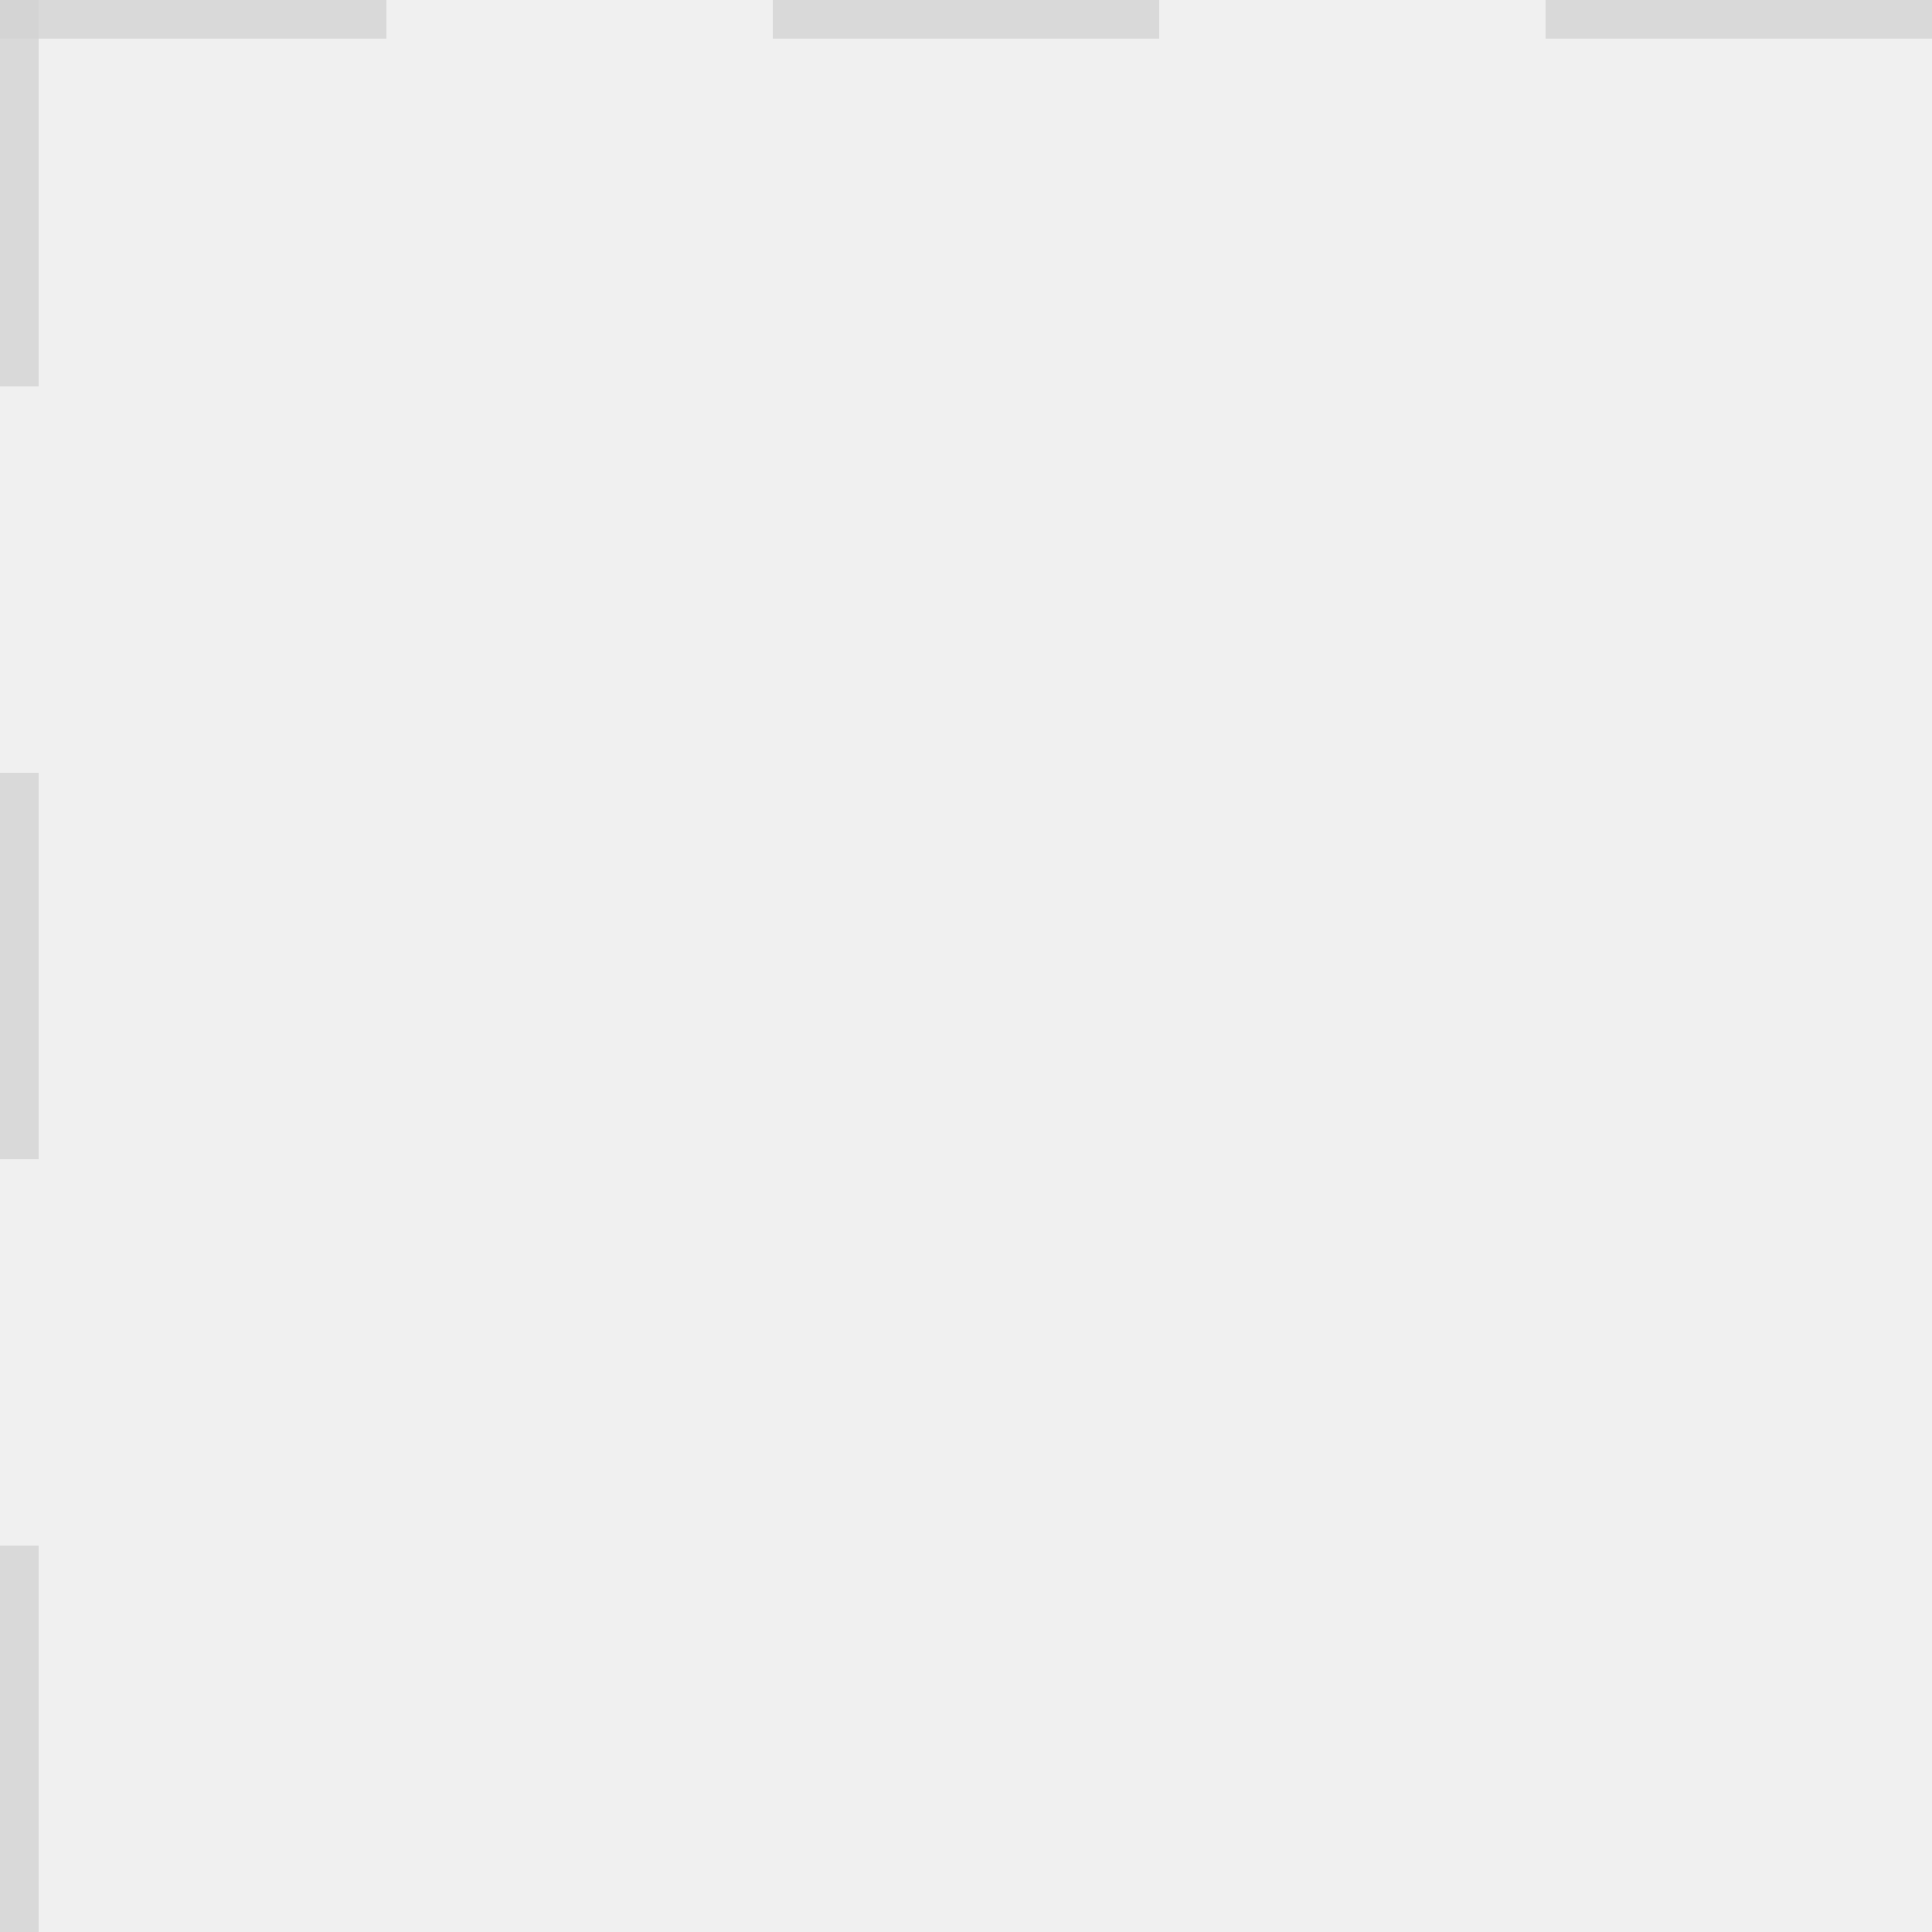
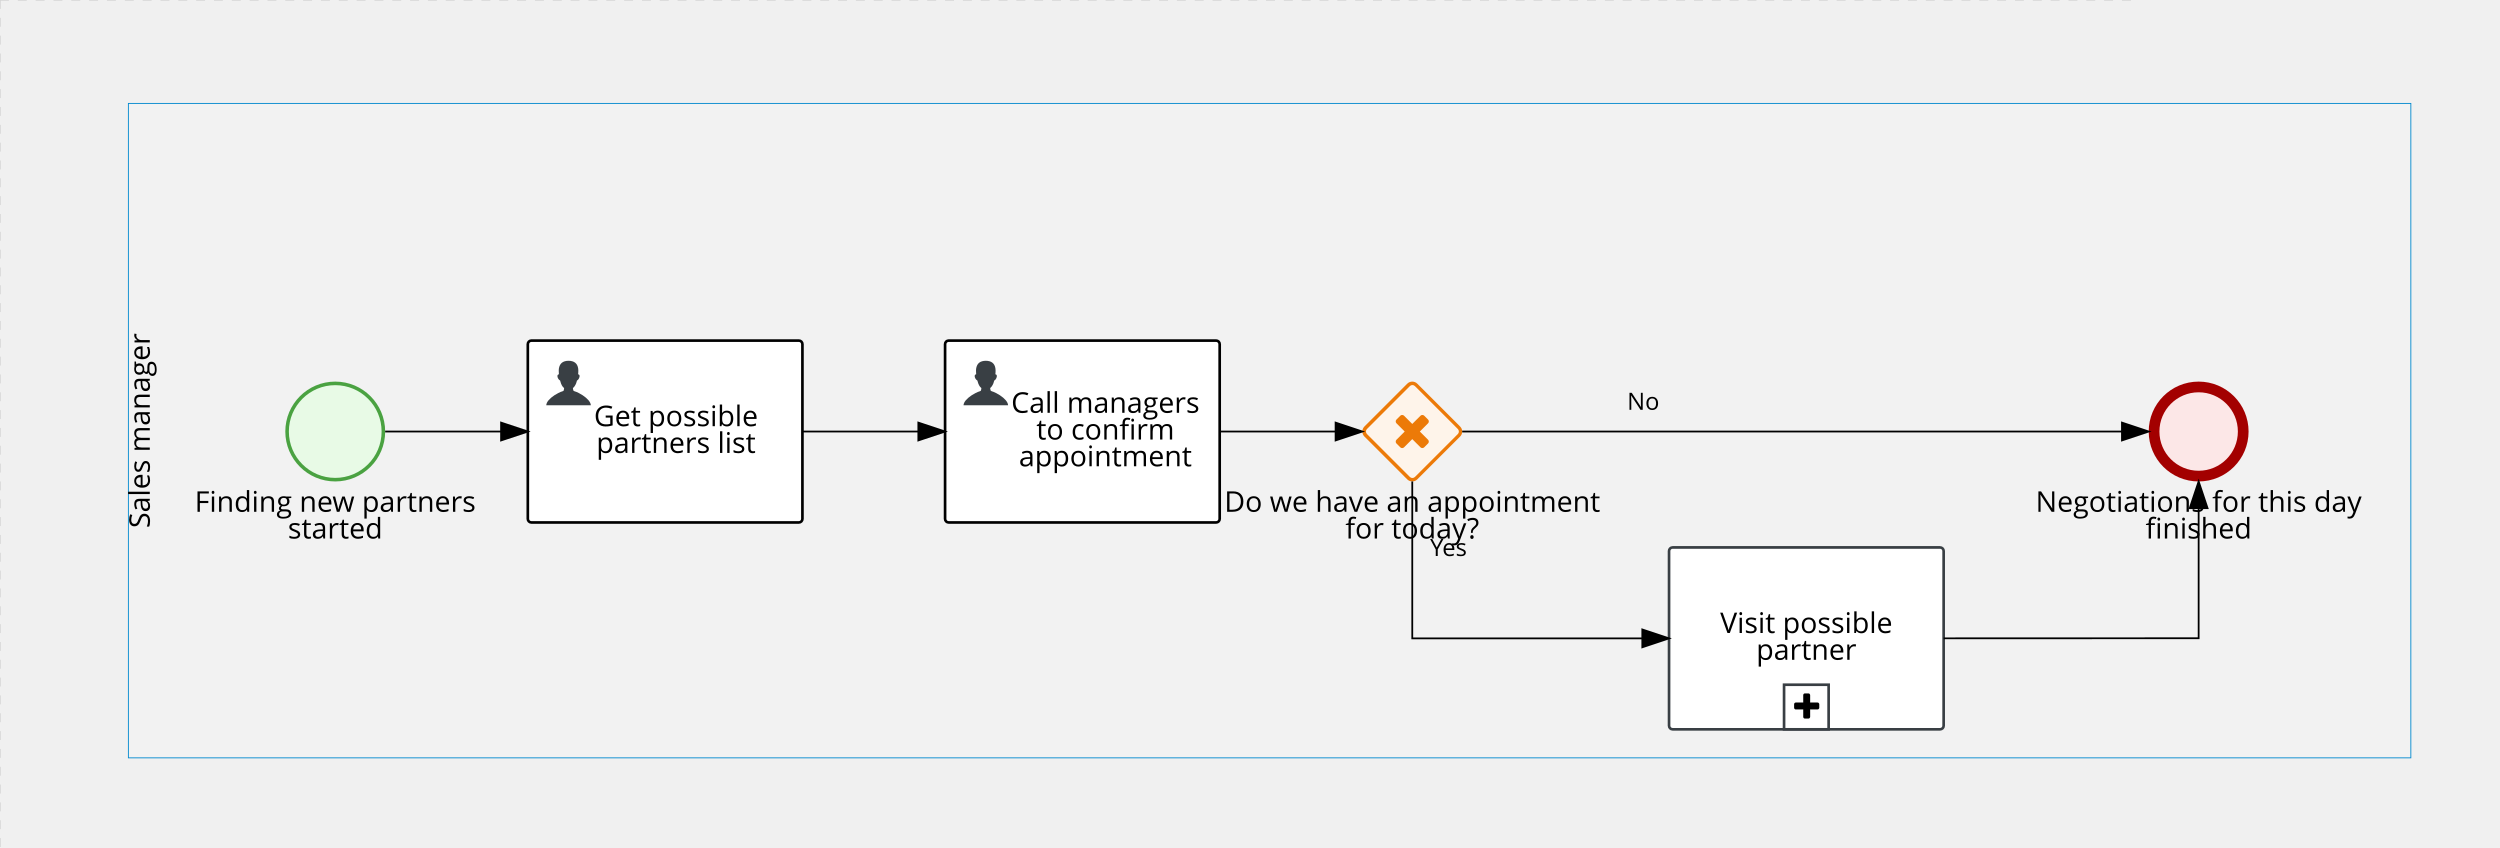
- <svg xmlns="http://www.w3.org/2000/svg" version="1.1" width="25" height="25" viewBox="0 0 25 25">
+ <svg xmlns="http://www.w3.org/2000/svg" version="1.1" width="1402" height="475" viewBox="0 0 1402 475">
  <defs />
  <g transform="matrix(1,0,0,1,0,0)">
    <g>
      <g>
        <g>
          <path fill="none" stroke="#d3d3d3" paint-order="fill stroke markers" d=" M 0 0 L 1200 0" stroke-miterlimit="10" stroke-opacity="0.8" stroke-dasharray="5" />
        </g>
        <g>
          <path fill="none" stroke="#d3d3d3" paint-order="fill stroke markers" d=" M 0 0 L 0 800" stroke-miterlimit="10" stroke-opacity="0.8" stroke-dasharray="5" />
        </g>
      </g>
+       <g id="_DC4D09C2-B824-4D0C-8C66-36899FC087A1" bpmn2nodeid="_DC4D09C2-B824-4D0C-8C66-36899FC087A1" transform="matrix(1,0,0,1,72,58)">
+         <g>
+           <path fill="none" stroke="none" />
+         </g>
+         <g transform="matrix(1,0,0,1,0,0)">
+           <path fill="#f2f2f2" stroke="none" id="_DC4D09C2-B824-4D0C-8C66-36899FC087A1?shapeType=BACKGROUND" paint-order="stroke fill markers" d=" M 0 0 L 1280 0 L 1280 367 L 0 367 L 0 0 Z Z" />
+         </g>
+         <g transform="matrix(1,0,0,1,0,0)">
+           <path fill="none" stroke="rgb(0,136,206)" id="_DC4D09C2-B824-4D0C-8C66-36899FC087A1?shapeType=BORDER&amp;renderType=STROKE" paint-order="fill stroke markers" d=" M 0 0 L 1280 0 L 1280 367 L 0 367 L 0 0 Z Z" stroke-miterlimit="10" stroke-width="0.5" stroke-dasharray="" />
+         </g>
+         <g transform="matrix(-1.8369701987210297e-16,-1,1,-1.8369701987210297e-16,0,238.1328)">
+           <text fill="#000000" stroke="none" font-family="Open Sans" font-size="12pt" font-style="normal" font-weight="normal" text-decoration="normal" x="54.633" y="12" text-anchor="middle" dominant-baseline="alphabetic">Sales manager</text>
+         </g>
+         <g id="_3DC5EFBD-A362-4A5D-BCCE-ED6CD56A0D5F" bpmn2nodeid="_3DC5EFBD-A362-4A5D-BCCE-ED6CD56A0D5F" transform="matrix(1,0,0,1,88,156)">
+           <g>
+             <path fill="none" stroke="none" />
+           </g>
+           <g transform="matrix(0.125,0,0,0.125,0,0)">
+             <g transform="matrix(1,0,0,1,0,0)">
+               <path fill="#e8fae6" stroke="none" id="_3DC5EFBD-A362-4A5D-BCCE-ED6CD56A0D5F?shapeType=BACKGROUND" paint-order="stroke fill markers" d=" M 0 0 M 444 224 C 444 263.9 434.2 300.8 414.4 334.5 C 394.7 368.2 368 394.9 334.4 414.5 C 300.8 434.1 263.9 444 224 444 C 184.1 444 147.2 434.2 113.5 414.4 C 79.8 394.7 53.1 368 33.5 334.4 C 13.9 300.8 4 263.9 4 224 C 4 184.1 13.8 147.2 33.6 113.5 C 53.4 79.8 80.1 53.1 113.6 33.5 C 147.1 13.9 184.1 4 224 4 C 263.9 4 300.8 13.8 334.5 33.6 C 368.2 53.4 394.9 80.1 414.5 113.6 C 434.1 147.1 444 184.1 444 224 Z" />
+             </g>
+             <g>
+               <g transform="matrix(1,0,0,1,0,0)">
+                 <g transform="matrix(1,0,0,1,0,0)">
+                   <path fill="rgb(74,162,65)" stroke="none" id="_3DC5EFBD-A362-4A5D-BCCE-ED6CD56A0D5F?shapeType=BORDER&amp;renderType=FILL" paint-order="stroke fill markers" d=" M 0 0 M 224 0 C 100.3 0 0 100.3 0 224 C 0 347.7 100.3 448 224 448 C 347.7 448 448 347.7 448 224 C 448 100.3 347.7 0 224 0 Z M 0 0 M 224 432 C 109.1 432 16 338.9 16 224 C 16 109.1 109.1 16 224 16 C 338.9 16 432 109.1 432 224 C 432 338.9 338.9 432 224 432 Z" />
+                 </g>
+               </g>
+             </g>
+           </g>
+           <g transform="matrix(1,0,0,1,-52.89844,61)">
+             <text fill="#000000" stroke="none" font-family="Open Sans" font-size="12pt" font-style="normal" font-weight="normal" text-decoration="normal" x="80.898" y="12" text-anchor="middle" dominant-baseline="alphabetic">Finding new partners </text>
+             <text fill="#000000" stroke="none" font-family="Open Sans" font-size="12pt" font-style="normal" font-weight="normal" text-decoration="normal" x="80.898" y="27" text-anchor="middle" dominant-baseline="alphabetic">             started             </text>
+           </g>
+         </g>
+         <g id="_584116EE-74E5-4CAF-B402-864755321C42" bpmn2nodeid="_584116EE-74E5-4CAF-B402-864755321C42" transform="matrix(1,0,0,1,224,133)">
+           <g>
+             <path fill="none" stroke="none" />
+           </g>
+           <g transform="matrix(1,0,0,1,0,0)">
+             <path fill="#ffffff" stroke="none" id="_584116EE-74E5-4CAF-B402-864755321C42?shapeType=BACKGROUND" paint-order="stroke fill markers" d=" M 2 0 L 152 0 L 152 0 A 2 2 0 0 1 154 2 L 154 100 L 154 100 A 2 2 0 0 1 152 102 L 2 102 L 2 102 A 2 2 0 0 1 0 100 L 0 2 L 0 2 A 2 2 0 0 1 2 0 Z" />
+           </g>
+           <g transform="matrix(1,0,0,1,0,0)">
+             <path fill="none" stroke="rgb(0,0,0)" id="_584116EE-74E5-4CAF-B402-864755321C42?shapeType=BORDER&amp;renderType=STROKE" paint-order="fill stroke markers" d=" M 2 0 L 152 0 L 152 0 A 2 2 0 0 1 154 2 L 154 100 L 154 100 A 2 2 0 0 1 152 102 L 2 102 L 2 102 A 2 2 0 0 1 0 100 L 0 2 L 0 2 A 2 2 0 0 1 2 0 Z" stroke-miterlimit="10" stroke-width="1.5" stroke-dasharray="" />
+           </g>
+           <g>
+             <g transform="matrix(0.06,0,0,0.06,9.4,9.4)">
+               <g transform="matrix(1,0,0,1,0,0)">
+                 <path fill="#393f44" stroke="none" id="_584116EE-74E5-4CAF-B402-864755321C42undefined" paint-order="stroke fill markers" d=" M 0 0 M 16 445.21 C 16 440.869 18.784 431.129 22.001 424.217 C 35.768 394.64 77.283 359.28 129 333.084 C 144.516 325.224 157.347 319.964 167.807 317.174 C 171.932 316.074 175.729 314.414 176.525 313.363 C 178.894 310.234 180.914 302.908 181.727 294.5 L 182.5 286.5 L 178.507 283.455 C 166.303 274.146 154.284 251.678 148.04 226.5 C 145.611 216.707 145.056 215.462 142.984 215.158 C 141.703 214.97 138.083 212.243 134.939 209.099 C 123.233 197.393 116.891 177.376 121.44 166.49 C 123.002 162.751 128.155 159.01 131.75 159.004 C 134.448 159 134.471 158.603 132.914 138.788 C 130.927 113.496 134.279 92.265 143.132 74.076 C 152.232 55.38 167.569 42.882 189.049 36.66 C 210.203 30.532 237.797 30.532 258.951 36.66 C 300.042 48.563 318.958 83.806 314.955 141 C 314.32 150.075 313.624 157.788 313.409 158.14 C 313.194 158.493 314.575 159.073 316.479 159.43 C 328.929 161.766 330.986 177.018 321.496 196.621 C 316.903 206.109 309.357 214.508 304.817 215.185 C 303.023 215.453 302.293 217.146 299.943 226.5 C 296.659 239.567 294.474 245.305 287.948 257.995 C 282.491 268.606 273.035 281.109 268.108 284.229 L 264.871 286.278 L 265.518 292.889 C 266.345 301.33 268.639 309.871 270.877 312.837 C 272.067 314.415 275.002 315.79 280.063 317.139 C 291.069 320.075 303.617 325.274 321 334.102 C 369.815 358.891 410.848 393.758 425.032 422.5 C 429.07 430.682 432 440.232 432 445.21 L 432 448 L 224 448 L 16 448 L 16 445.21 Z" />
+               </g>
+             </g>
+           </g>
+           <g transform="matrix(1,0,0,1,4.04,13.68)">
+             <g transform="matrix(0.04,0,0,0.04,63.36,69.12)">
+               <g transform="matrix(1,0,0,1,0,0)">
+                 <path fill="none" stroke="none" />
+               </g>
+               <g transform="matrix(1,0,0,1,0,0)">
+                 <path fill="none" stroke="none" />
+               </g>
+             </g>
+           </g>
+           <g transform="matrix(1,0,0,1,35,36)">
+             <text fill="#000000" stroke="none" font-family="Open Sans" font-size="12pt" font-style="normal" font-weight="normal" text-decoration="normal" x="48.098" y="12" text-anchor="middle" dominant-baseline="alphabetic">Get possible </text>
+             <text fill="#000000" stroke="none" font-family="Open Sans" font-size="12pt" font-style="normal" font-weight="normal" text-decoration="normal" x="48.098" y="27" text-anchor="middle" dominant-baseline="alphabetic"> partners list </text>
+           </g>
+         </g>
+         <g id="_515F64DE-BAED-445B-8AFF-367386247C5D" bpmn2nodeid="_515F64DE-BAED-445B-8AFF-367386247C5D" transform="matrix(1,0,0,1,458,133)">
+           <g>
+             <path fill="none" stroke="none" />
+           </g>
+           <g transform="matrix(1,0,0,1,0,0)">
+             <path fill="#ffffff" stroke="none" id="_515F64DE-BAED-445B-8AFF-367386247C5D?shapeType=BACKGROUND" paint-order="stroke fill markers" d=" M 2 0 L 152 0 L 152 0 A 2 2 0 0 1 154 2 L 154 100 L 154 100 A 2 2 0 0 1 152 102 L 2 102 L 2 102 A 2 2 0 0 1 0 100 L 0 2 L 0 2 A 2 2 0 0 1 2 0 Z" />
+           </g>
+           <g transform="matrix(1,0,0,1,0,0)">
+             <path fill="none" stroke="rgb(0,0,0)" id="_515F64DE-BAED-445B-8AFF-367386247C5D?shapeType=BORDER&amp;renderType=STROKE" paint-order="fill stroke markers" d=" M 2 0 L 152 0 L 152 0 A 2 2 0 0 1 154 2 L 154 100 L 154 100 A 2 2 0 0 1 152 102 L 2 102 L 2 102 A 2 2 0 0 1 0 100 L 0 2 L 0 2 A 2 2 0 0 1 2 0 Z" stroke-miterlimit="10" stroke-width="1.5" stroke-dasharray="" />
+           </g>
+           <g>
+             <g transform="matrix(0.06,0,0,0.06,9.4,9.4)">
+               <g transform="matrix(1,0,0,1,0,0)">
+                 <path fill="#393f44" stroke="none" id="_515F64DE-BAED-445B-8AFF-367386247C5Dundefined" paint-order="stroke fill markers" d=" M 0 0 M 16 445.21 C 16 440.869 18.784 431.129 22.001 424.217 C 35.768 394.64 77.283 359.28 129 333.084 C 144.516 325.224 157.347 319.964 167.807 317.174 C 171.932 316.074 175.729 314.414 176.525 313.363 C 178.894 310.234 180.914 302.908 181.727 294.5 L 182.5 286.5 L 178.507 283.455 C 166.303 274.146 154.284 251.678 148.04 226.5 C 145.611 216.707 145.056 215.462 142.984 215.158 C 141.703 214.97 138.083 212.243 134.939 209.099 C 123.233 197.393 116.891 177.376 121.44 166.49 C 123.002 162.751 128.155 159.01 131.75 159.004 C 134.448 159 134.471 158.603 132.914 138.788 C 130.927 113.496 134.279 92.265 143.132 74.076 C 152.232 55.38 167.569 42.882 189.049 36.66 C 210.203 30.532 237.797 30.532 258.951 36.66 C 300.042 48.563 318.958 83.806 314.955 141 C 314.32 150.075 313.624 157.788 313.409 158.14 C 313.194 158.493 314.575 159.073 316.479 159.43 C 328.929 161.766 330.986 177.018 321.496 196.621 C 316.903 206.109 309.357 214.508 304.817 215.185 C 303.023 215.453 302.293 217.146 299.943 226.5 C 296.659 239.567 294.474 245.305 287.948 257.995 C 282.491 268.606 273.035 281.109 268.108 284.229 L 264.871 286.278 L 265.518 292.889 C 266.345 301.33 268.639 309.871 270.877 312.837 C 272.067 314.415 275.002 315.79 280.063 317.139 C 291.069 320.075 303.617 325.274 321 334.102 C 369.815 358.891 410.848 393.758 425.032 422.5 C 429.07 430.682 432 440.232 432 445.21 L 432 448 L 224 448 L 16 448 L 16 445.21 Z" />
+               </g>
+             </g>
+           </g>
+           <g transform="matrix(1,0,0,1,4.04,13.68)">
+             <g transform="matrix(0.04,0,0,0.04,63.36,69.12)">
+               <g transform="matrix(1,0,0,1,0,0)">
+                 <path fill="none" stroke="none" />
+               </g>
+               <g transform="matrix(1,0,0,1,0,0)">
+                 <path fill="none" stroke="none" />
+               </g>
+             </g>
+           </g>
+           <g transform="matrix(1,0,0,1,35,28.5)">
+             <text fill="#000000" stroke="none" font-family="Open Sans" font-size="12pt" font-style="normal" font-weight="normal" text-decoration="normal" x="54.902" y="12" text-anchor="middle" dominant-baseline="alphabetic">Call managers </text>
+             <text fill="#000000" stroke="none" font-family="Open Sans" font-size="12pt" font-style="normal" font-weight="normal" text-decoration="normal" x="54.902" y="27" text-anchor="middle" dominant-baseline="alphabetic">   to confirm     </text>
+             <text fill="#000000" stroke="none" font-family="Open Sans" font-size="12pt" font-style="normal" font-weight="normal" text-decoration="normal" x="54.902" y="42" text-anchor="middle" dominant-baseline="alphabetic"> appointment  </text>
+           </g>
+         </g>
+         <g id="_9CCFAC46-6F42-4CD9-9A78-0868FECF6561" bpmn2nodeid="_9CCFAC46-6F42-4CD9-9A78-0868FECF6561" transform="matrix(1,0,0,1,692,156)">
+           <g>
+             <path fill="none" stroke="none" />
+           </g>
+           <g transform="matrix(0.125,0,0,0.125,0,0)">
+             <g transform="matrix(1,0,0,1,0,0)">
+               <path fill="#fef4ea" stroke="none" id="_9CCFAC46-6F42-4CD9-9A78-0868FECF6561?shapeType=BACKGROUND" paint-order="stroke fill markers" d=" M 0 0 M 224.4 4.3 C 216.4 4.3 208.4 7.3 202.3 13.4 L 13.5 202.2 C 1.3 214.4 1.3 234.2 13.5 246.4 L 202.2 435.1 C 208.3 441.2 216.4 444.2 224.3 444.2 C 232.2 444.2 240.3 441.2 246.4 435.1 L 435.1 246.4 C 447.3 234.2 447.3 214.4 435.1 202.2 L 246.5 13.4 C 240.4 7.3 232.4 4.3 224.4 4.3 L 224.4 4.3 Z" />
+             </g>
+             <g>
+               <g transform="matrix(1,0,0,1,0,0)">
+                 <g transform="matrix(1,0,0,1,0,0)">
+                   <path fill="rgb(236,122,8)" stroke="none" id="_9CCFAC46-6F42-4CD9-9A78-0868FECF6561?shapeType=BORDER&amp;renderType=FILL" paint-order="stroke fill markers" d=" M 0 0 M 20.8 212.7 L 213.3 20.2 C 219.6 13.9 229.7 13.9 235.9 20.2 L 428.4 212.7 C 434.7 219 434.7 229.1 428.4 235.3 L 235.9 427.8 C 229.6 434.1 219.5 434.1 213.3 427.8 L 20.8 235.3 C 14.5 229.1 14.5 218.9 20.8 212.7 L 20.8 212.7 Z M 0 0 M 0 224 C 0 232.1 3.1 240.3 9.3 246.5 L 201.5 438.7 C 213.9 451.1 234.1 451.1 246.5 438.7 L 438.7 246.5 C 444.9 240.3 448 232.1 448 224 C 448 215.9 444.9 207.7 438.7 201.5 L 246.5 9.3 C 234.1 -3.1 213.9 -3.1 201.5 9.3 L 9.3 201.5 C 3.1 207.7 0 215.9 0 224 L 0 224 Z" />
+                 </g>
+               </g>
+             </g>
+             <g>
+               <g transform="matrix(1,0,0,1,0,0)">
+                 <g transform="matrix(1,0,0,1,0,0)">
+                   <path fill="#ec7a08" stroke="none" id="_9CCFAC46-6F42-4CD9-9A78-0868FECF6561undefined" paint-order="stroke fill markers" d=" M 0 0 M 298.2 269.2 C 298.2 272.6 297.1 275.3 294.7 277.7 L 277.7 294.7 C 275.3 297.1 272.6 298.2 269.2 298.2 C 265.8 298.2 263.1 297.1 260.7 294.7 L 224 258 L 187.2 294.8 C 184.8 297.2 182.1 298.3 178.7 298.3 C 175.3 298.3 172.6 297.2 170.2 294.8 L 153.2 277.8 C 150.8 275.4 149.7 272.7 149.7 269.3 C 149.7 265.9 150.8 263.2 153.2 260.8 L 190 224 L 153.2 187.2 C 150.8 184.8 149.7 182 149.7 178.7 C 149.7 175.3 150.8 172.5 153.2 170.2 L 170.2 153.2 C 172.6 150.8 175.3 149.7 178.7 149.7 C 182.1 149.7 184.8 150.8 187.2 153.2 L 224 190 L 260.8 153.2 C 263.2 150.8 265.9 149.7 269.3 149.7 C 272.7 149.7 275.4 150.8 277.8 153.2 L 294.8 170.2 C 297.2 172.5 298.3 175.3 298.3 178.7 C 298.3 182 297.2 184.8 294.8 187.2 L 258 224 L 294.8 260.8 C 297.1 263.1 298.2 265.9 298.2 269.2 Z" />
+                 </g>
+               </g>
+             </g>
+           </g>
+           <g transform="matrix(1,0,0,1,-79.48828,61)">
+             <text fill="#000000" stroke="none" font-family="Open Sans" font-size="12pt" font-style="normal" font-weight="normal" text-decoration="normal" x="107.488" y="12" text-anchor="middle" dominant-baseline="alphabetic">Do we have an appointment </text>
+             <text fill="#000000" stroke="none" font-family="Open Sans" font-size="12pt" font-style="normal" font-weight="normal" text-decoration="normal" x="107.488" y="27" text-anchor="middle" dominant-baseline="alphabetic">                 for today?                 </text>
+           </g>
+         </g>
+         <g id="_1C50C6B5-E40C-44A8-B136-94A8EE46FD56" bpmn2nodeid="_1C50C6B5-E40C-44A8-B136-94A8EE46FD56" transform="matrix(1,0,0,1,1133,156)">
+           <g>
+             <path fill="none" stroke="none" />
+           </g>
+           <g transform="matrix(0.125,0,0,0.125,0,0)">
+             <g transform="matrix(1,0,0,1,0,0)">
+               <path fill="#fce7e7" stroke="none" id="_1C50C6B5-E40C-44A8-B136-94A8EE46FD56?shapeType=BACKGROUND" paint-order="stroke fill markers" d=" M 0 0 M 444 224 C 444 263.9 434.2 300.8 414.4 334.5 C 394.7 368.2 368 394.9 334.4 414.5 C 300.8 434.1 263.9 444 224 444 C 184.1 444 147.2 434.2 113.5 414.4 C 79.8 394.7 53.1 368 33.5 334.4 C 13.9 300.8 4 263.9 4 224 C 4 184.1 13.8 147.2 33.6 113.5 C 53.4 79.8 80.1 53.1 113.6 33.5 C 147.1 13.9 184.1 4 224 4 C 263.9 4 300.8 13.8 334.5 33.6 C 368.2 53.4 394.9 80.1 414.5 113.6 C 434.1 147.1 444 184.1 444 224 Z" />
+             </g>
+             <g>
+               <g transform="matrix(1,0,0,1,0,0)">
+                 <g transform="matrix(1,0,0,1,0,0)">
+                   <path fill="rgb(163,0,0)" stroke="none" id="_1C50C6B5-E40C-44A8-B136-94A8EE46FD56?shapeType=BORDER&amp;renderType=FILL" paint-order="stroke fill markers" d=" M 0 0 M 224 0 C 100.3 0 0 100.3 0 224 C 0 347.7 100.3 448 224 448 C 347.7 448 448 347.7 448 224 C 448 100.3 347.7 0 224 0 Z M 0 0 M 224 400 C 126.8 400 48 321.2 48 224 C 48 126.8 126.8 48 224 48 C 321.2 48 400 126.8 400 224 C 400 321.2 321.2 400 224 400 Z" />
+                 </g>
+               </g>
+             </g>
+           </g>
+           <g transform="matrix(1,0,0,1,-65.51562,61)">
+             <text fill="#000000" stroke="none" font-family="Open Sans" font-size="12pt" font-style="normal" font-weight="normal" text-decoration="normal" x="93.516" y="12" text-anchor="middle" dominant-baseline="alphabetic">Negotiations for this day </text>
+             <text fill="#000000" stroke="none" font-family="Open Sans" font-size="12pt" font-style="normal" font-weight="normal" text-decoration="normal" x="93.516" y="27" text-anchor="middle" dominant-baseline="alphabetic">               finished                </text>
+           </g>
+         </g>
+         <g id="_40368372-0A30-48FF-A26E-098923B4F841" bpmn2nodeid="_40368372-0A30-48FF-A26E-098923B4F841" transform="matrix(1,0,0,1,864,249)">
+           <g>
+             <path fill="none" stroke="none" />
+           </g>
+           <g transform="matrix(1,0,0,1,0,0)">
+             <path fill="#ffffff" stroke="none" id="_40368372-0A30-48FF-A26E-098923B4F841?shapeType=BACKGROUND" paint-order="stroke fill markers" d=" M 2 0 L 152 0 L 152 0 A 2 2 0 0 1 154 2 L 154 100 L 154 100 A 2 2 0 0 1 152 102 L 2 102 L 2 102 A 2 2 0 0 1 0 100 L 0 2 L 0 2 A 2 2 0 0 1 2 0 Z" />
+           </g>
+           <g transform="matrix(1,0,0,1,0,0)">
+             <path fill="none" stroke="rgb(57,63,68)" id="_40368372-0A30-48FF-A26E-098923B4F841?shapeType=BORDER&amp;renderType=STROKE" paint-order="fill stroke markers" d=" M 2 0 L 152 0 L 152 0 A 2 2 0 0 1 154 2 L 154 100 L 154 100 A 2 2 0 0 1 152 102 L 2 102 L 2 102 A 2 2 0 0 1 0 100 L 0 2 L 0 2 A 2 2 0 0 1 2 0 Z" stroke-miterlimit="10" stroke-width="1.5" stroke-dasharray="" />
+           </g>
+           <g transform="matrix(1,0,0,1,1.5,11)">
+             <g transform="matrix(1,0,0,1,0,0)">
+               <g transform="matrix(1,0,0,1,63,66)">
+                 <path fill="none" stroke="#393f44" id="_40368372-0A30-48FF-A26E-098923B4F841undefined" paint-order="fill stroke markers" d=" M 0 0 L 25 0 L 25 25 L 0 25 L 0 0 Z Z" stroke-miterlimit="10" stroke-width="1.5" stroke-dasharray="" />
+               </g>
+               <g transform="matrix(0.04,0,0,0.04,68.64,69.6)">
+                 <path fill="#000000" stroke="#000000" id="_40368372-0A30-48FF-A26E-098923B4F841undefined" paint-order="fill stroke markers" d=" M 0 0 M 352 184 L 352 232 C 352 238.7 349.7 244.3 345 249 C 340.3 253.7 334.7 256 328 256 L 224 256 L 224 360 C 224 366.7 221.7 372.3 217 377 C 212.3 381.7 206.7 384 200 384 L 152 384 C 145.3 384 139.7 381.7 135 377 C 130.3 372.3 128 366.7 128 360 L 128 256 L 24 256 C 17.3 256 11.7 253.7 7 249 C 2.3 244.3 0 238.7 0 232 L 0 184 C 0 177.3 2.3 171.7 7 167 C 11.7 162.3 17.3 160 24 160 L 128 160 L 128 56 C 128 49.3 130.3 43.7 135 39 C 139.7 34.3 145.3 32 152 32 L 200 32 C 206.7 32 212.3 34.3 217 39 C 221.7 43.7 224 49.3 224 56 L 224 160 L 328 160 C 334.7 160 340.3 162.3 345 167 C 349.7 171.7 352 177.3 352 184 Z" stroke-miterlimit="10" stroke-dasharray="" />
+               </g>
+             </g>
+           </g>
+           <g transform="matrix(1,0,0,1,13.32,11)">
+             <g transform="matrix(1,0,0,1,0,0)">
+               <g transform="matrix(1,0,0,1,63,66)">
+                 <path fill="none" stroke="none" />
+               </g>
+               <g transform="matrix(0.04,0,0,0.04,68.64,69.6)">
+                 <path fill="none" stroke="none" />
+               </g>
+               <g transform="matrix(0.04,0,0,0.04,40.32,71.04)">
+                 <path fill="none" stroke="none" />
+               </g>
+               <g transform="matrix(0.04,0,0,0.04,39.36,72)">
+                 <path fill="none" stroke="none" />
+               </g>
+             </g>
+           </g>
+           <g transform="matrix(1,0,0,1,26.58984,36)">
+             <text fill="#000000" stroke="none" font-family="Open Sans" font-size="12pt" font-style="normal" font-weight="normal" text-decoration="normal" x="50.41" y="12" text-anchor="middle" dominant-baseline="alphabetic">Visit possible </text>
+             <text fill="#000000" stroke="none" font-family="Open Sans" font-size="12pt" font-style="normal" font-weight="normal" text-decoration="normal" x="50.41" y="27" text-anchor="middle" dominant-baseline="alphabetic">     partner      </text>
+           </g>
+         </g>
+       </g>
+       <g id="_92BDF7B2-FDC7-4035-9637-54014802ED8A" bpmn2nodeid="_92BDF7B2-FDC7-4035-9637-54014802ED8A">
+         <g>
+           <path fill="none" stroke="#000000" paint-order="fill stroke markers" d=" M 216 242 L 281 242" stroke-miterlimit="10" stroke-dasharray="" />
+         </g>
+         <g transform="matrix(1,0,0,1,216,242)" />
+         <g transform="matrix(6.123233995736766e-17,1,-1,6.123233995736766e-17,296,237)">
+           <path fill="#000000" stroke="#000000" paint-order="fill stroke markers" d=" M 10 15 L 0 15 L 5 0 Z" stroke-miterlimit="10" stroke-dasharray="" />
+         </g>
+         <g transform="matrix(1,0,0,1,216,232)" />
+       </g>
+       <g id="_C6F931B6-A2A1-47E7-9541-A1C5DADF2628" bpmn2nodeid="_C6F931B6-A2A1-47E7-9541-A1C5DADF2628">
+         <g>
+           <path fill="none" stroke="#000000" paint-order="fill stroke markers" d=" M 450 242 L 515 242" stroke-miterlimit="10" stroke-dasharray="" />
+         </g>
+         <g transform="matrix(1,0,0,1,450,242)" />
+         <g transform="matrix(6.123233995736766e-17,1,-1,6.123233995736766e-17,530,237)">
+           <path fill="#000000" stroke="#000000" paint-order="fill stroke markers" d=" M 10 15 L 0 15 L 5 0 Z" stroke-miterlimit="10" stroke-dasharray="" />
+         </g>
+         <g transform="matrix(1,0,0,1,450,232)" />
+       </g>
+       <g id="_72AD0A97-FFA9-4F48-A8F1-5382397769EC" bpmn2nodeid="_72AD0A97-FFA9-4F48-A8F1-5382397769EC">
+         <g>
+           <path fill="none" stroke="#000000" paint-order="fill stroke markers" d=" M 684 242 L 749 242" stroke-miterlimit="10" stroke-dasharray="" />
+         </g>
+         <g transform="matrix(1,0,0,1,684,242)" />
+         <g transform="matrix(6.123233995736766e-17,1,-1,6.123233995736766e-17,764,237)">
+           <path fill="#000000" stroke="#000000" paint-order="fill stroke markers" d=" M 10 15 L 0 15 L 5 0 Z" stroke-miterlimit="10" stroke-dasharray="" />
+         </g>
+         <g transform="matrix(1,0,0,1,684,232)" />
+       </g>
+       <g id="_6E300E60-C8EB-49CA-AC3D-3D47EBD6B420" bpmn2nodeid="_6E300E60-C8EB-49CA-AC3D-3D47EBD6B420">
+         <g>
+           <path fill="none" stroke="rgb(0,0,0)" paint-order="fill stroke markers" d=" M 820 242 L 1190 242" stroke-miterlimit="10" stroke-dasharray="" />
+         </g>
+         <g transform="matrix(1,0,0,1,820,242)" />
+         <g transform="matrix(6.123233995736766e-17,1,-1,6.123233995736766e-17,1205,237)">
+           <path fill="rgb(0,0,0)" stroke="rgb(0,0,0)" paint-order="fill stroke markers" d=" M 10 15 L 0 15 L 5 0 Z" stroke-miterlimit="10" stroke-dasharray="" />
+         </g>
+         <g transform="matrix(1,0,0,1,912.5,221)">
+           <text fill="#000000" stroke="none" font-family="Open Sans" font-size="10pt" font-style="normal" font-weight="normal" text-decoration="normal" x="0" y="8.8" text-anchor="start" dominant-baseline="alphabetic">No                                                     </text>
+         </g>
+       </g>
+       <g id="_B1ED085E-3B27-4884-A4B5-5B4A0ADA1BEC" bpmn2nodeid="_B1ED085E-3B27-4884-A4B5-5B4A0ADA1BEC">
+         <g>
+           <path fill="none" stroke="rgb(0,0,0)" paint-order="fill stroke markers" d=" M 792 270 L 792 358 L 921 358" stroke-miterlimit="10" stroke-dasharray="" />
+         </g>
+         <g transform="matrix(1,0,0,1,792,270)" />
+         <g transform="matrix(6.123233995736766e-17,1,-1,6.123233995736766e-17,936,353)">
+           <path fill="rgb(0,0,0)" stroke="rgb(0,0,0)" paint-order="fill stroke markers" d=" M 10 15 L 0 15 L 5 0 Z" stroke-miterlimit="10" stroke-dasharray="" />
+         </g>
+         <g transform="matrix(1,0,0,1,802,303)">
+           <text fill="#000000" stroke="none" font-family="Open Sans" font-size="10pt" font-style="normal" font-weight="normal" text-decoration="normal" x="0" y="8.8" text-anchor="start" dominant-baseline="alphabetic">Yes                   </text>
+         </g>
+       </g>
+       <g id="_15039390-6CE5-4004-B7FB-004375253BF6" bpmn2nodeid="_15039390-6CE5-4004-B7FB-004375253BF6">
+         <g>
+           <path fill="none" stroke="rgb(0,0,0)" paint-order="fill stroke markers" d=" M 1090 357.974 L 1233 357.925 L 1233 285" stroke-miterlimit="10" stroke-dasharray="" />
+         </g>
+         <g transform="matrix(1,0,0,1,1090,357.9737)" />
+         <g transform="matrix(1,0.000003520898,-0.000003520898,1,1228,270)">
+           <path fill="rgb(0,0,0)" stroke="rgb(0,0,0)" paint-order="fill stroke markers" d=" M 10 15 L 0 15 L 5 0 Z" stroke-miterlimit="10" stroke-dasharray="" />
+         </g>
+         <g transform="matrix(1,0,0,1,1090.003,347.9493)" />
+       </g>
+       <g transform="matrix(1,0,0,1,72,58)" />
+       <g transform="matrix(1,0,0,1,160,214)" />
+       <g transform="matrix(1,0,0,1,296,191)" />
+       <g transform="matrix(1,0,0,1,530,191)" />
+       <g transform="matrix(1,0,0,1,764,214)" />
+       <g transform="matrix(1,0,0,1,936,307)" />
+       <g transform="matrix(1,0,0,1,1205,214)" />
    </g>
  </g>
</svg>
